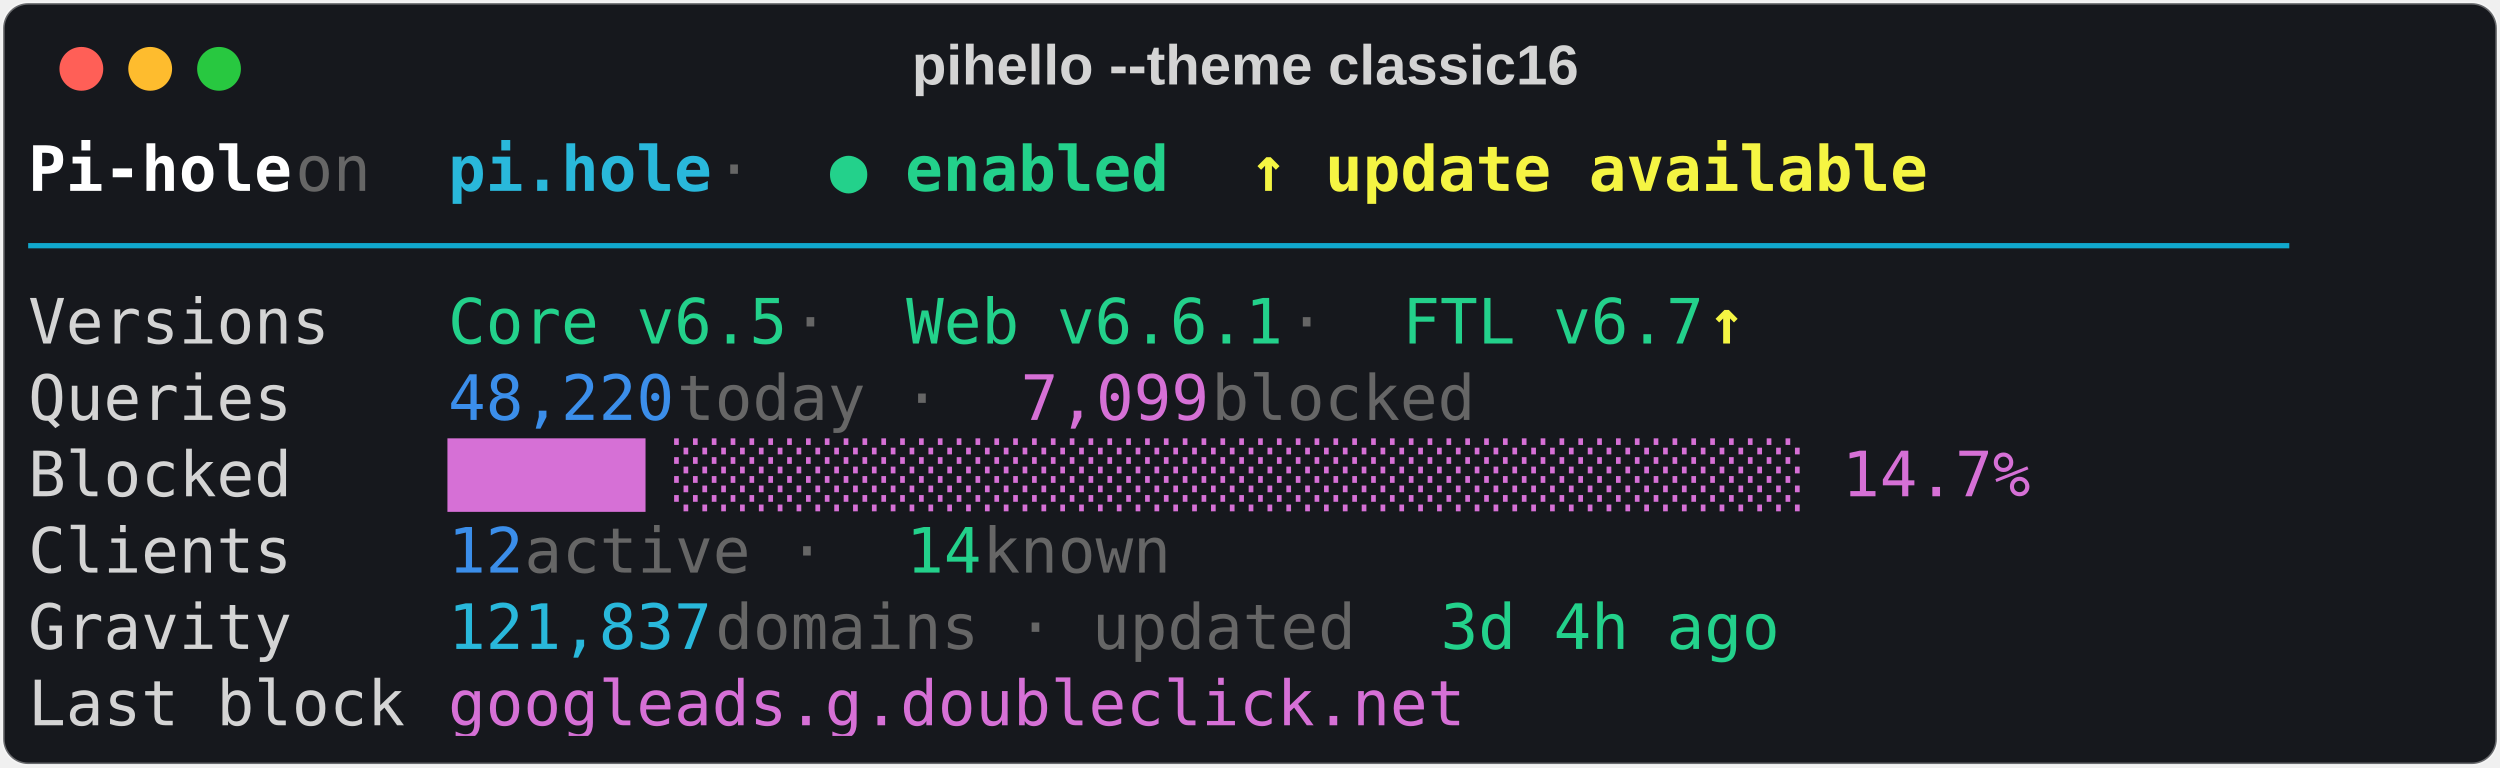
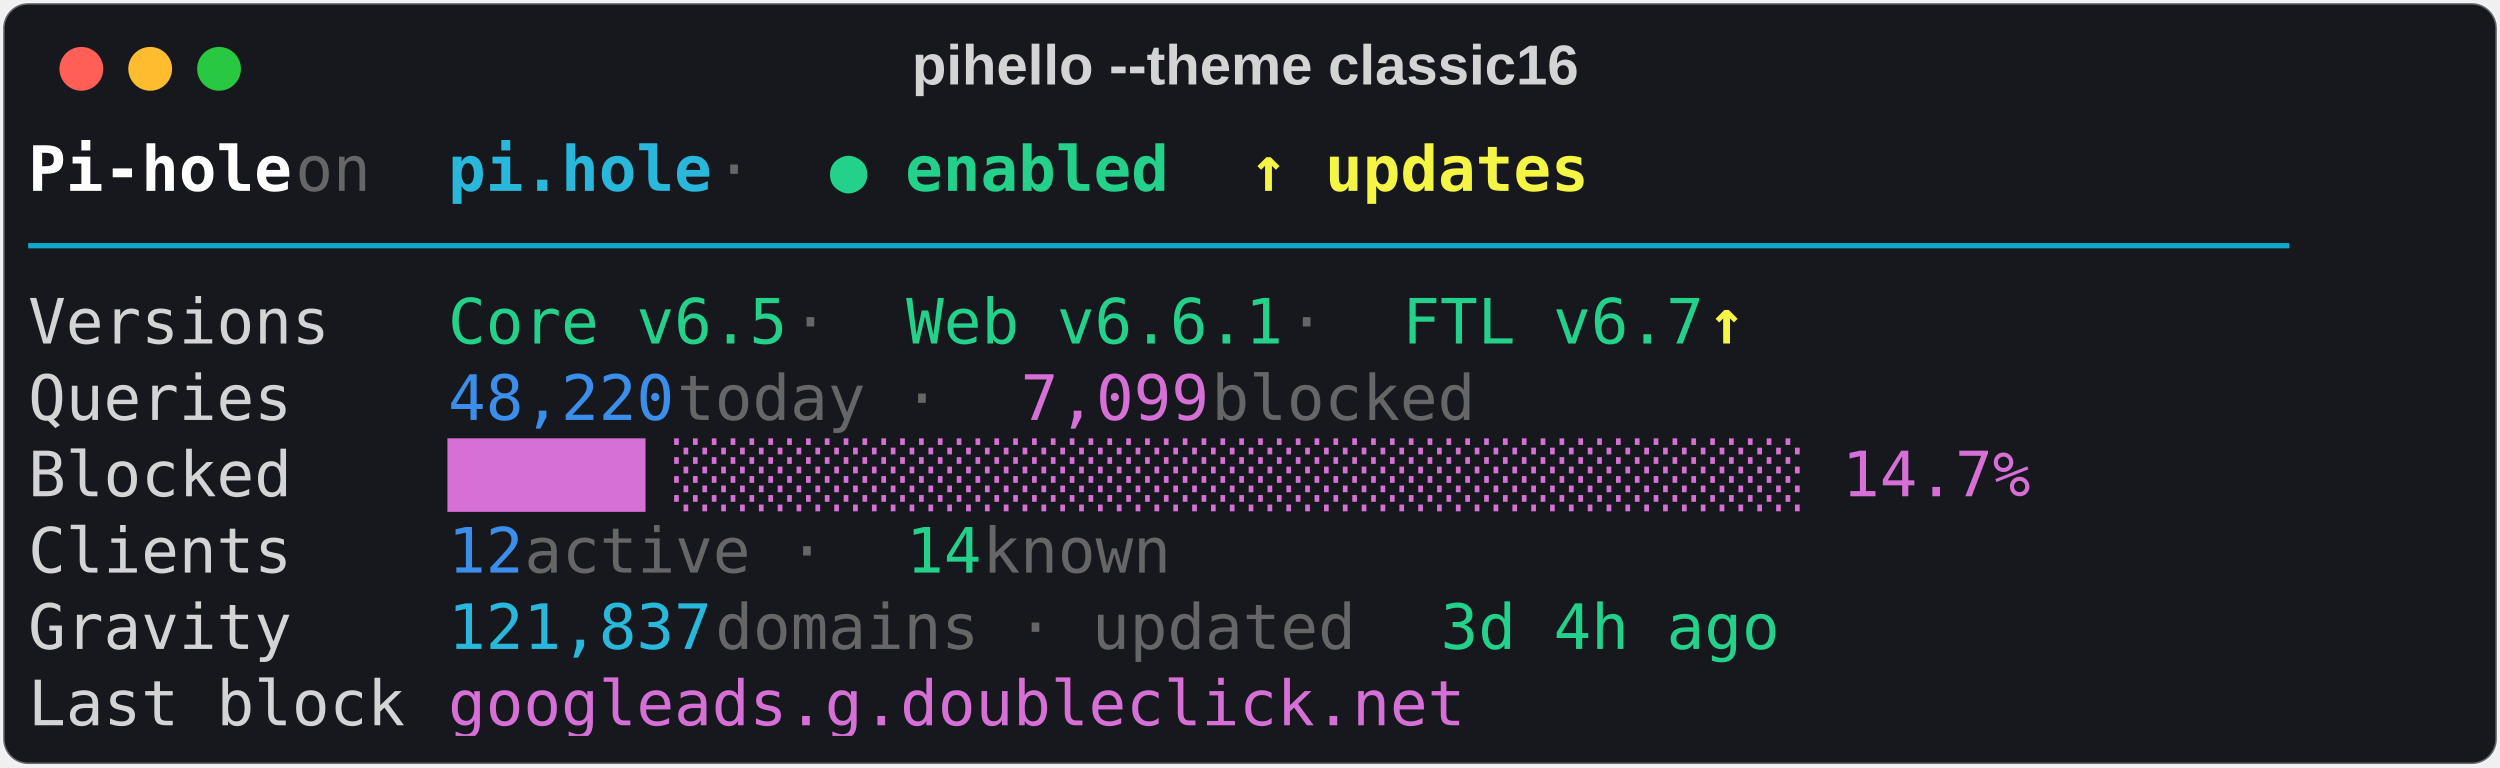
<svg xmlns="http://www.w3.org/2000/svg" class="rich-terminal" viewBox="0 0 799 245.2">
  <style>

    @font-face {
        font-family: "Fira Code";
        src: local("FiraCode-Regular"),
                url("https://cdnjs.cloudflare.com/ajax/libs/firacode/6.2.0/woff2/FiraCode-Regular.woff2") format("woff2"),
                url("https://cdnjs.cloudflare.com/ajax/libs/firacode/6.2.0/woff/FiraCode-Regular.woff") format("woff");
        font-style: normal;
        font-weight: 400;
    }
    @font-face {
        font-family: "Fira Code";
        src: local("FiraCode-Bold"),
                url("https://cdnjs.cloudflare.com/ajax/libs/firacode/6.2.0/woff2/FiraCode-Bold.woff2") format("woff2"),
                url("https://cdnjs.cloudflare.com/ajax/libs/firacode/6.2.0/woff/FiraCode-Bold.woff") format("woff");
        font-style: bold;
        font-weight: 700;
    }

-     .terminal-3361729958-matrix {
+     .terminal-890235480-matrix {
        font-family: Fira Code, monospace;
        font-size: 20px;
        line-height: 24.4px;
        font-variant-east-asian: full-width;
    }

-     .terminal-3361729958-title {
+     .terminal-890235480-title {
        font-size: 18px;
        font-weight: bold;
        font-family: arial;
    }

-     .terminal-3361729958-r1 { fill: #ffffff;font-weight: bold }
- .terminal-3361729958-r2 { fill: #666666 }
- .terminal-3361729958-r3 { fill: #29b8db;font-weight: bold }
- .terminal-3361729958-r4 { fill: #23d18b;font-weight: bold }
- .terminal-3361729958-r5 { fill: #f5f543;font-weight: bold }
- .terminal-3361729958-r6 { fill: #d4d4d4 }
- .terminal-3361729958-r7 { fill: #11a8cd }
- .terminal-3361729958-r8 { fill: #23d18b }
- .terminal-3361729958-r9 { fill: #3b8eea }
- .terminal-3361729958-r10 { fill: #d670d6 }
- .terminal-3361729958-r11 { fill: #29b8db }
+     .terminal-890235480-r1 { fill: #ffffff;font-weight: bold }
+ .terminal-890235480-r2 { fill: #666666 }
+ .terminal-890235480-r3 { fill: #29b8db;font-weight: bold }
+ .terminal-890235480-r4 { fill: #23d18b;font-weight: bold }
+ .terminal-890235480-r5 { fill: #f5f543;font-weight: bold }
+ .terminal-890235480-r6 { fill: #d4d4d4 }
+ .terminal-890235480-r7 { fill: #11a8cd }
+ .terminal-890235480-r8 { fill: #23d18b }
+ .terminal-890235480-r9 { fill: #3b8eea }
+ .terminal-890235480-r10 { fill: #d670d6 }
+ .terminal-890235480-r11 { fill: #29b8db }
    </style>
  <defs>
-     <clipPath id="terminal-3361729958-clip-terminal">
+     <clipPath id="terminal-890235480-clip-terminal">
      <rect x="0" y="0" width="779.8" height="194.2" />
    </clipPath>
-     <clipPath id="terminal-3361729958-line-0">
+     <clipPath id="terminal-890235480-line-0">
      <rect x="0" y="1.5" width="780.8" height="24.65" />
    </clipPath>
-     <clipPath id="terminal-3361729958-line-1">
+     <clipPath id="terminal-890235480-line-1">
      <rect x="0" y="25.9" width="780.8" height="24.65" />
    </clipPath>
-     <clipPath id="terminal-3361729958-line-2">
+     <clipPath id="terminal-890235480-line-2">
      <rect x="0" y="50.3" width="780.8" height="24.65" />
    </clipPath>
-     <clipPath id="terminal-3361729958-line-3">
+     <clipPath id="terminal-890235480-line-3">
      <rect x="0" y="74.7" width="780.8" height="24.65" />
    </clipPath>
-     <clipPath id="terminal-3361729958-line-4">
+     <clipPath id="terminal-890235480-line-4">
      <rect x="0" y="99.1" width="780.8" height="24.65" />
    </clipPath>
-     <clipPath id="terminal-3361729958-line-5">
+     <clipPath id="terminal-890235480-line-5">
      <rect x="0" y="123.5" width="780.8" height="24.65" />
    </clipPath>
-     <clipPath id="terminal-3361729958-line-6">
+     <clipPath id="terminal-890235480-line-6">
      <rect x="0" y="147.9" width="780.8" height="24.65" />
    </clipPath>
  </defs>
  <rect fill="#16181d" stroke="rgba(255,255,255,0.35)" stroke-width="1" x="1" y="1" width="797" height="243.2" rx="8" />
-   <text class="terminal-3361729958-title" fill="#d4d4d4" text-anchor="middle" x="398" y="27">pihello --theme classic16</text>
+   <text class="terminal-890235480-title" fill="#d4d4d4" text-anchor="middle" x="398" y="27">pihello --theme classic16</text>
  <g transform="translate(26,22)">
    <circle cx="0" cy="0" r="7" fill="#ff5f57" />
    <circle cx="22" cy="0" r="7" fill="#febc2e" />
    <circle cx="44" cy="0" r="7" fill="#28c840" />
  </g>
-   <g transform="translate(9, 41)" clip-path="url(#terminal-3361729958-clip-terminal)">
-     <g class="terminal-3361729958-matrix">
-       <text class="terminal-3361729958-r1" x="0" y="20" textLength="85.4" clip-path="url(#terminal-3361729958-line-0)">Pi-hole</text>
-       <text class="terminal-3361729958-r2" x="85.4" y="20" textLength="48.8" clip-path="url(#terminal-3361729958-line-0)"> on </text>
-       <text class="terminal-3361729958-r3" x="134.2" y="20" textLength="85.4" clip-path="url(#terminal-3361729958-line-0)">pi.hole</text>
-       <text class="terminal-3361729958-r2" x="219.6" y="20" textLength="36.6" clip-path="url(#terminal-3361729958-line-0)"> · </text>
-       <text class="terminal-3361729958-r4" x="256.2" y="20" textLength="109.8" clip-path="url(#terminal-3361729958-line-0)">● enabled</text>
-       <text class="terminal-3361729958-r5" x="390.4" y="20" textLength="219.6" clip-path="url(#terminal-3361729958-line-0)">↑ update available</text>
-       <text class="terminal-3361729958-r6" x="780.8" y="20" textLength="12.2" clip-path="url(#terminal-3361729958-line-0)">
+   <g transform="translate(9, 41)" clip-path="url(#terminal-890235480-clip-terminal)">
+     <g class="terminal-890235480-matrix">
+       <text class="terminal-890235480-r1" x="0" y="20" textLength="85.4" clip-path="url(#terminal-890235480-line-0)">Pi-hole</text>
+       <text class="terminal-890235480-r2" x="85.4" y="20" textLength="48.8" clip-path="url(#terminal-890235480-line-0)"> on </text>
+       <text class="terminal-890235480-r3" x="134.2" y="20" textLength="85.4" clip-path="url(#terminal-890235480-line-0)">pi.hole</text>
+       <text class="terminal-890235480-r2" x="219.6" y="20" textLength="36.6" clip-path="url(#terminal-890235480-line-0)"> · </text>
+       <text class="terminal-890235480-r4" x="256.2" y="20" textLength="109.8" clip-path="url(#terminal-890235480-line-0)">● enabled</text>
+       <text class="terminal-890235480-r5" x="390.4" y="20" textLength="109.8" clip-path="url(#terminal-890235480-line-0)">↑ updates</text>
+       <text class="terminal-890235480-r6" x="780.8" y="20" textLength="12.2" clip-path="url(#terminal-890235480-line-0)">
</text>
-       <text class="terminal-3361729958-r7" x="0" y="44.4" textLength="732" clip-path="url(#terminal-3361729958-line-1)">────────────────────────────────────────────────────────────</text>
-       <text class="terminal-3361729958-r6" x="780.8" y="44.4" textLength="12.2" clip-path="url(#terminal-3361729958-line-1)">
+       <text class="terminal-890235480-r7" x="0" y="44.4" textLength="732" clip-path="url(#terminal-890235480-line-1)">────────────────────────────────────────────────────────────</text>
+       <text class="terminal-890235480-r6" x="780.8" y="44.4" textLength="12.2" clip-path="url(#terminal-890235480-line-1)">
</text>
-       <text class="terminal-3361729958-r6" x="0" y="68.8" textLength="134.2" clip-path="url(#terminal-3361729958-line-2)">Versions   </text>
-       <text class="terminal-3361729958-r8" x="134.2" y="68.8" textLength="109.8" clip-path="url(#terminal-3361729958-line-2)">Core v6.5</text>
-       <text class="terminal-3361729958-r2" x="244" y="68.8" textLength="36.6" clip-path="url(#terminal-3361729958-line-2)"> · </text>
-       <text class="terminal-3361729958-r8" x="280.6" y="68.8" textLength="122" clip-path="url(#terminal-3361729958-line-2)">Web v6.6.1</text>
-       <text class="terminal-3361729958-r2" x="402.6" y="68.8" textLength="36.6" clip-path="url(#terminal-3361729958-line-2)"> · </text>
-       <text class="terminal-3361729958-r8" x="439.2" y="68.8" textLength="97.6" clip-path="url(#terminal-3361729958-line-2)">FTL v6.7</text>
-       <text class="terminal-3361729958-r5" x="536.8" y="68.8" textLength="12.2" clip-path="url(#terminal-3361729958-line-2)">↑</text>
-       <text class="terminal-3361729958-r6" x="780.8" y="68.8" textLength="12.2" clip-path="url(#terminal-3361729958-line-2)">
+       <text class="terminal-890235480-r6" x="0" y="68.8" textLength="134.2" clip-path="url(#terminal-890235480-line-2)">Versions   </text>
+       <text class="terminal-890235480-r8" x="134.2" y="68.8" textLength="109.8" clip-path="url(#terminal-890235480-line-2)">Core v6.5</text>
+       <text class="terminal-890235480-r2" x="244" y="68.8" textLength="36.6" clip-path="url(#terminal-890235480-line-2)"> · </text>
+       <text class="terminal-890235480-r8" x="280.6" y="68.8" textLength="122" clip-path="url(#terminal-890235480-line-2)">Web v6.6.1</text>
+       <text class="terminal-890235480-r2" x="402.6" y="68.8" textLength="36.6" clip-path="url(#terminal-890235480-line-2)"> · </text>
+       <text class="terminal-890235480-r8" x="439.2" y="68.8" textLength="97.6" clip-path="url(#terminal-890235480-line-2)">FTL v6.7</text>
+       <text class="terminal-890235480-r5" x="536.8" y="68.8" textLength="12.2" clip-path="url(#terminal-890235480-line-2)">↑</text>
+       <text class="terminal-890235480-r6" x="780.8" y="68.8" textLength="12.2" clip-path="url(#terminal-890235480-line-2)">
</text>
-       <text class="terminal-3361729958-r6" x="0" y="93.2" textLength="134.2" clip-path="url(#terminal-3361729958-line-3)">Queries    </text>
-       <text class="terminal-3361729958-r9" x="134.2" y="93.2" textLength="73.2" clip-path="url(#terminal-3361729958-line-3)">48,220</text>
-       <text class="terminal-3361729958-r2" x="207.4" y="93.2" textLength="109.8" clip-path="url(#terminal-3361729958-line-3)"> today · </text>
-       <text class="terminal-3361729958-r10" x="317.2" y="93.2" textLength="61" clip-path="url(#terminal-3361729958-line-3)">7,099</text>
-       <text class="terminal-3361729958-r2" x="378.2" y="93.2" textLength="97.6" clip-path="url(#terminal-3361729958-line-3)"> blocked</text>
-       <text class="terminal-3361729958-r6" x="780.8" y="93.2" textLength="12.2" clip-path="url(#terminal-3361729958-line-3)">
+       <text class="terminal-890235480-r6" x="0" y="93.2" textLength="134.2" clip-path="url(#terminal-890235480-line-3)">Queries    </text>
+       <text class="terminal-890235480-r9" x="134.2" y="93.2" textLength="73.2" clip-path="url(#terminal-890235480-line-3)">48,220</text>
+       <text class="terminal-890235480-r2" x="207.4" y="93.2" textLength="109.8" clip-path="url(#terminal-890235480-line-3)"> today · </text>
+       <text class="terminal-890235480-r10" x="317.2" y="93.2" textLength="61" clip-path="url(#terminal-890235480-line-3)">7,099</text>
+       <text class="terminal-890235480-r2" x="378.2" y="93.2" textLength="97.6" clip-path="url(#terminal-890235480-line-3)"> blocked</text>
+       <text class="terminal-890235480-r6" x="780.8" y="93.2" textLength="12.2" clip-path="url(#terminal-890235480-line-3)">
</text>
-       <text class="terminal-3361729958-r6" x="0" y="117.6" textLength="134.2" clip-path="url(#terminal-3361729958-line-4)">Blocked    </text>
-       <text class="terminal-3361729958-r10" x="134.2" y="117.6" textLength="512.4" clip-path="url(#terminal-3361729958-line-4)">█████▎░░░░░░░░░░░░░░░░░░░░░░░░░░░░░░ 14.7%</text>
-       <text class="terminal-3361729958-r6" x="780.8" y="117.6" textLength="12.2" clip-path="url(#terminal-3361729958-line-4)">
+       <text class="terminal-890235480-r6" x="0" y="117.6" textLength="134.2" clip-path="url(#terminal-890235480-line-4)">Blocked    </text>
+       <text class="terminal-890235480-r10" x="134.2" y="117.6" textLength="512.4" clip-path="url(#terminal-890235480-line-4)">█████▎░░░░░░░░░░░░░░░░░░░░░░░░░░░░░░ 14.7%</text>
+       <text class="terminal-890235480-r6" x="780.8" y="117.6" textLength="12.2" clip-path="url(#terminal-890235480-line-4)">
</text>
-       <text class="terminal-3361729958-r6" x="0" y="142" textLength="134.2" clip-path="url(#terminal-3361729958-line-5)">Clients    </text>
-       <text class="terminal-3361729958-r9" x="134.2" y="142" textLength="24.4" clip-path="url(#terminal-3361729958-line-5)">12</text>
-       <text class="terminal-3361729958-r2" x="158.6" y="142" textLength="122" clip-path="url(#terminal-3361729958-line-5)"> active · </text>
-       <text class="terminal-3361729958-r8" x="280.6" y="142" textLength="24.4" clip-path="url(#terminal-3361729958-line-5)">14</text>
-       <text class="terminal-3361729958-r2" x="305" y="142" textLength="73.2" clip-path="url(#terminal-3361729958-line-5)"> known</text>
-       <text class="terminal-3361729958-r6" x="780.8" y="142" textLength="12.2" clip-path="url(#terminal-3361729958-line-5)">
+       <text class="terminal-890235480-r6" x="0" y="142" textLength="134.2" clip-path="url(#terminal-890235480-line-5)">Clients    </text>
+       <text class="terminal-890235480-r9" x="134.2" y="142" textLength="24.4" clip-path="url(#terminal-890235480-line-5)">12</text>
+       <text class="terminal-890235480-r2" x="158.6" y="142" textLength="122" clip-path="url(#terminal-890235480-line-5)"> active · </text>
+       <text class="terminal-890235480-r8" x="280.6" y="142" textLength="24.4" clip-path="url(#terminal-890235480-line-5)">14</text>
+       <text class="terminal-890235480-r2" x="305" y="142" textLength="73.2" clip-path="url(#terminal-890235480-line-5)"> known</text>
+       <text class="terminal-890235480-r6" x="780.8" y="142" textLength="12.2" clip-path="url(#terminal-890235480-line-5)">
</text>
-       <text class="terminal-3361729958-r6" x="0" y="166.4" textLength="134.2" clip-path="url(#terminal-3361729958-line-6)">Gravity    </text>
-       <text class="terminal-3361729958-r11" x="134.2" y="166.4" textLength="85.4" clip-path="url(#terminal-3361729958-line-6)">121,837</text>
-       <text class="terminal-3361729958-r2" x="219.6" y="166.4" textLength="231.8" clip-path="url(#terminal-3361729958-line-6)"> domains · updated </text>
-       <text class="terminal-3361729958-r8" x="451.4" y="166.4" textLength="109.8" clip-path="url(#terminal-3361729958-line-6)">3d 4h ago</text>
-       <text class="terminal-3361729958-r6" x="780.8" y="166.4" textLength="12.2" clip-path="url(#terminal-3361729958-line-6)">
+       <text class="terminal-890235480-r6" x="0" y="166.4" textLength="134.2" clip-path="url(#terminal-890235480-line-6)">Gravity    </text>
+       <text class="terminal-890235480-r11" x="134.2" y="166.4" textLength="85.4" clip-path="url(#terminal-890235480-line-6)">121,837</text>
+       <text class="terminal-890235480-r2" x="219.6" y="166.4" textLength="231.8" clip-path="url(#terminal-890235480-line-6)"> domains · updated </text>
+       <text class="terminal-890235480-r8" x="451.4" y="166.4" textLength="109.8" clip-path="url(#terminal-890235480-line-6)">3d 4h ago</text>
+       <text class="terminal-890235480-r6" x="780.8" y="166.4" textLength="12.2" clip-path="url(#terminal-890235480-line-6)">
</text>
-       <text class="terminal-3361729958-r6" x="0" y="190.8" textLength="134.2" clip-path="url(#terminal-3361729958-line-7)">Last block </text>
-       <text class="terminal-3361729958-r10" x="134.2" y="190.8" textLength="329.4" clip-path="url(#terminal-3361729958-line-7)">googleads.g.doubleclick.net</text>
-       <text class="terminal-3361729958-r6" x="780.8" y="190.8" textLength="12.2" clip-path="url(#terminal-3361729958-line-7)">
+       <text class="terminal-890235480-r6" x="0" y="190.8" textLength="134.2" clip-path="url(#terminal-890235480-line-7)">Last block </text>
+       <text class="terminal-890235480-r10" x="134.2" y="190.8" textLength="329.4" clip-path="url(#terminal-890235480-line-7)">googleads.g.doubleclick.net</text>
+       <text class="terminal-890235480-r6" x="780.8" y="190.8" textLength="12.2" clip-path="url(#terminal-890235480-line-7)">
</text>
    </g>
  </g>
</svg>
